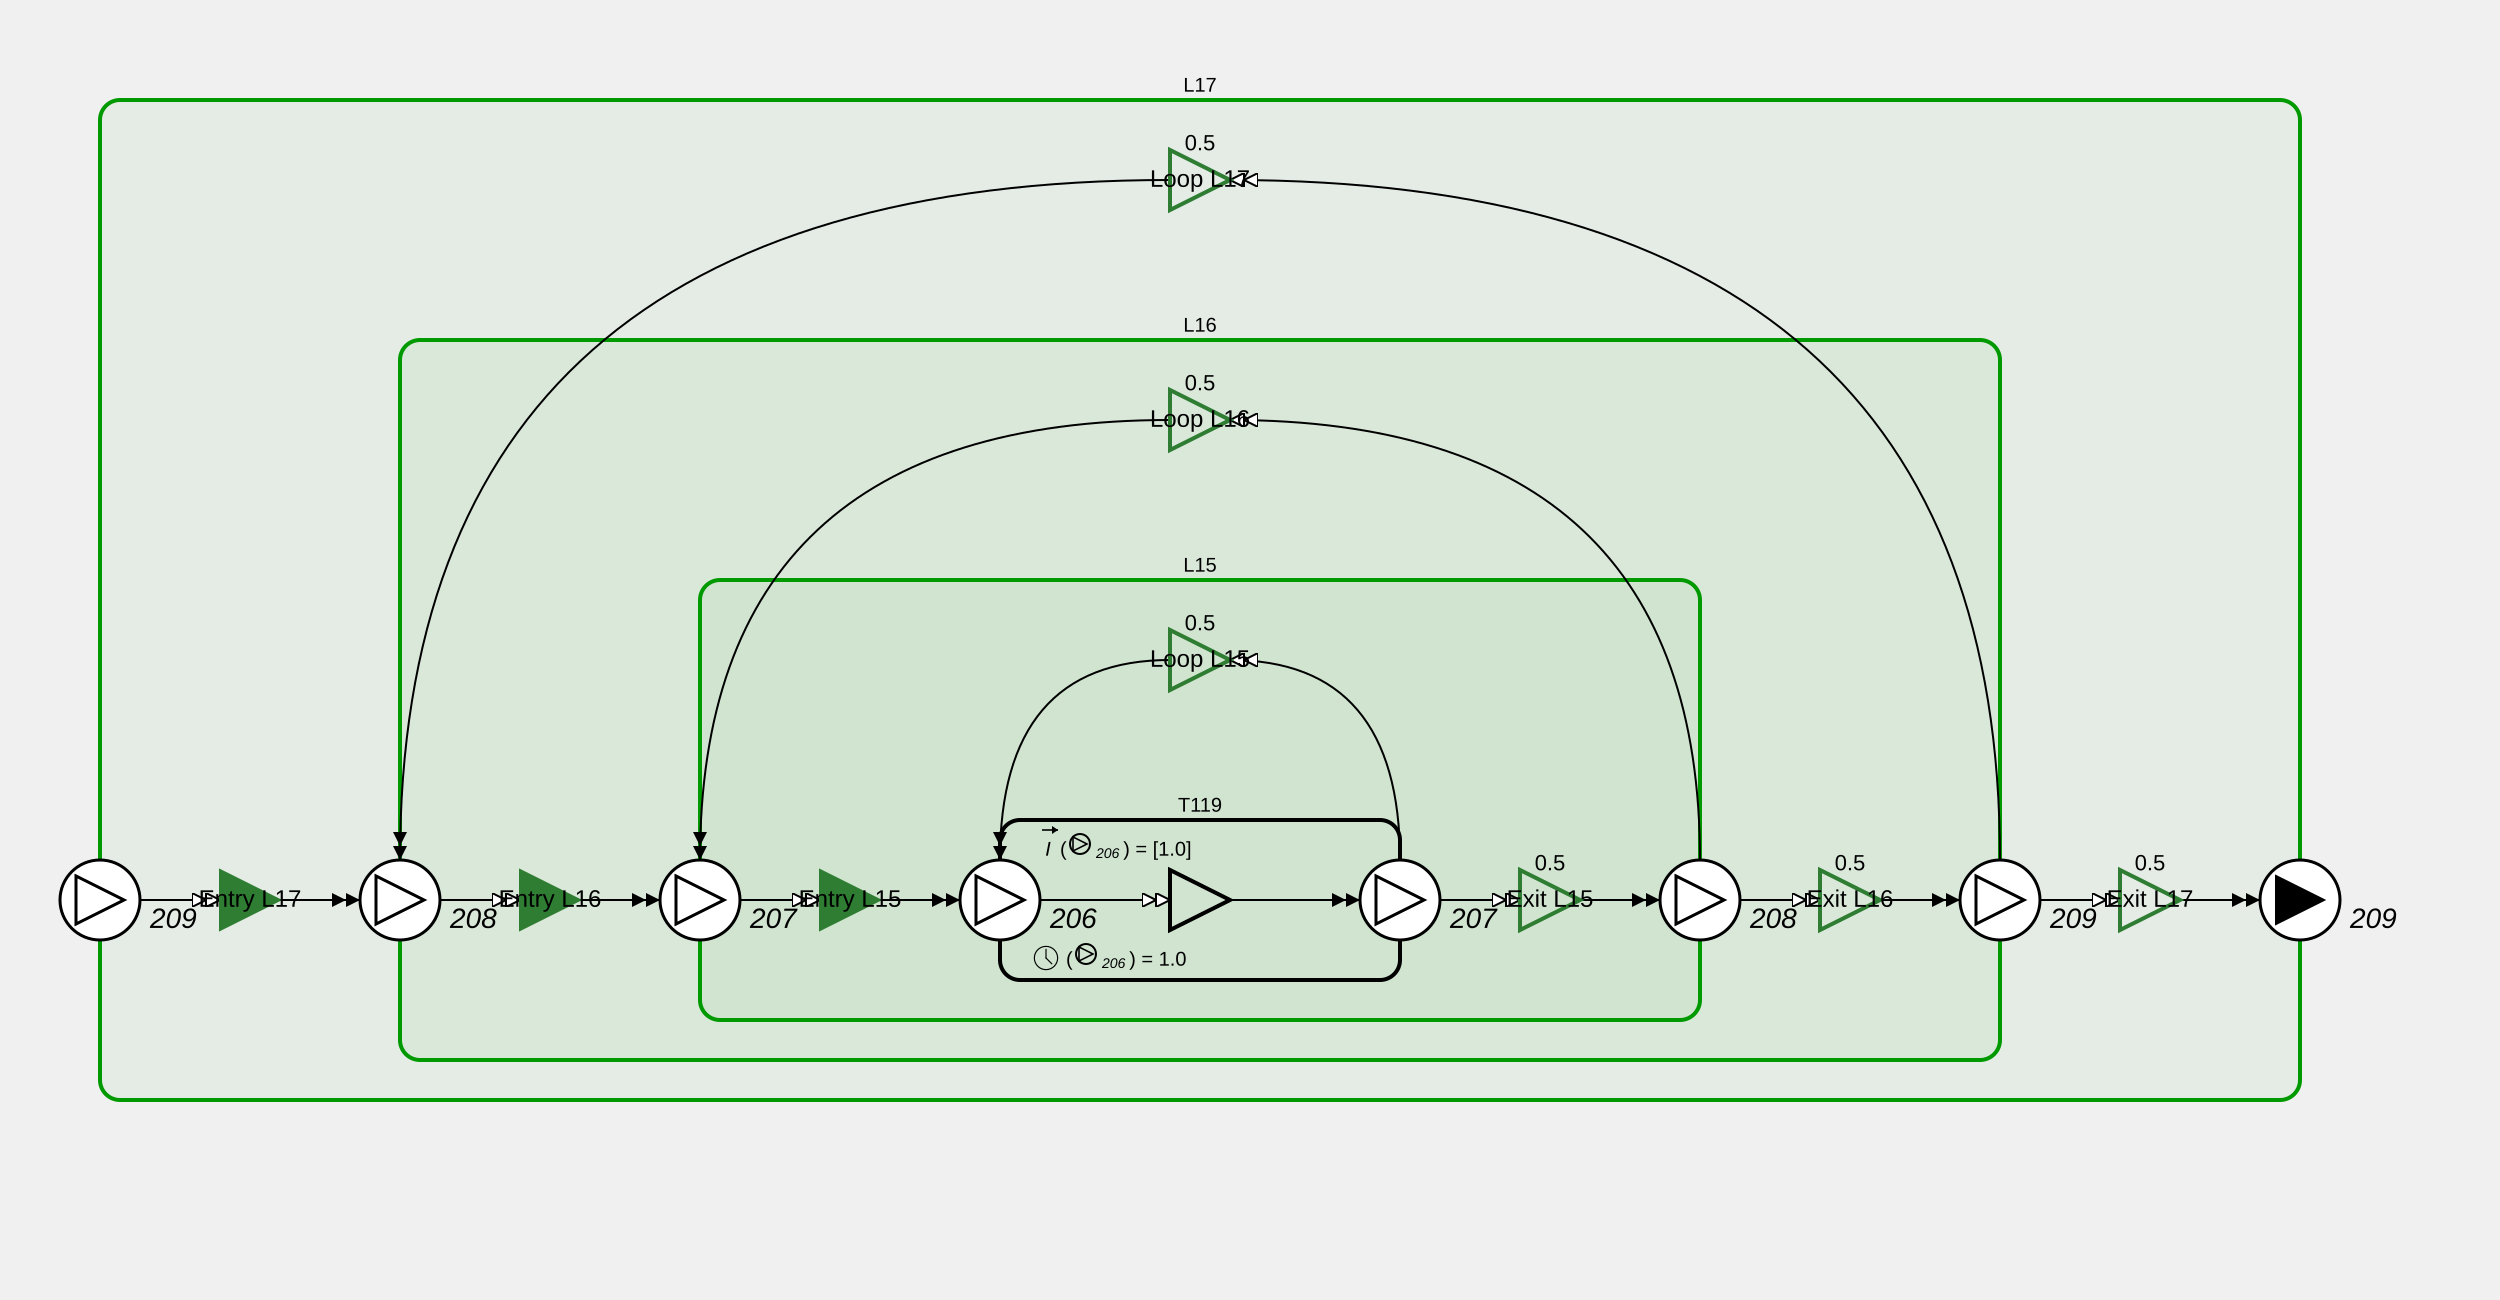
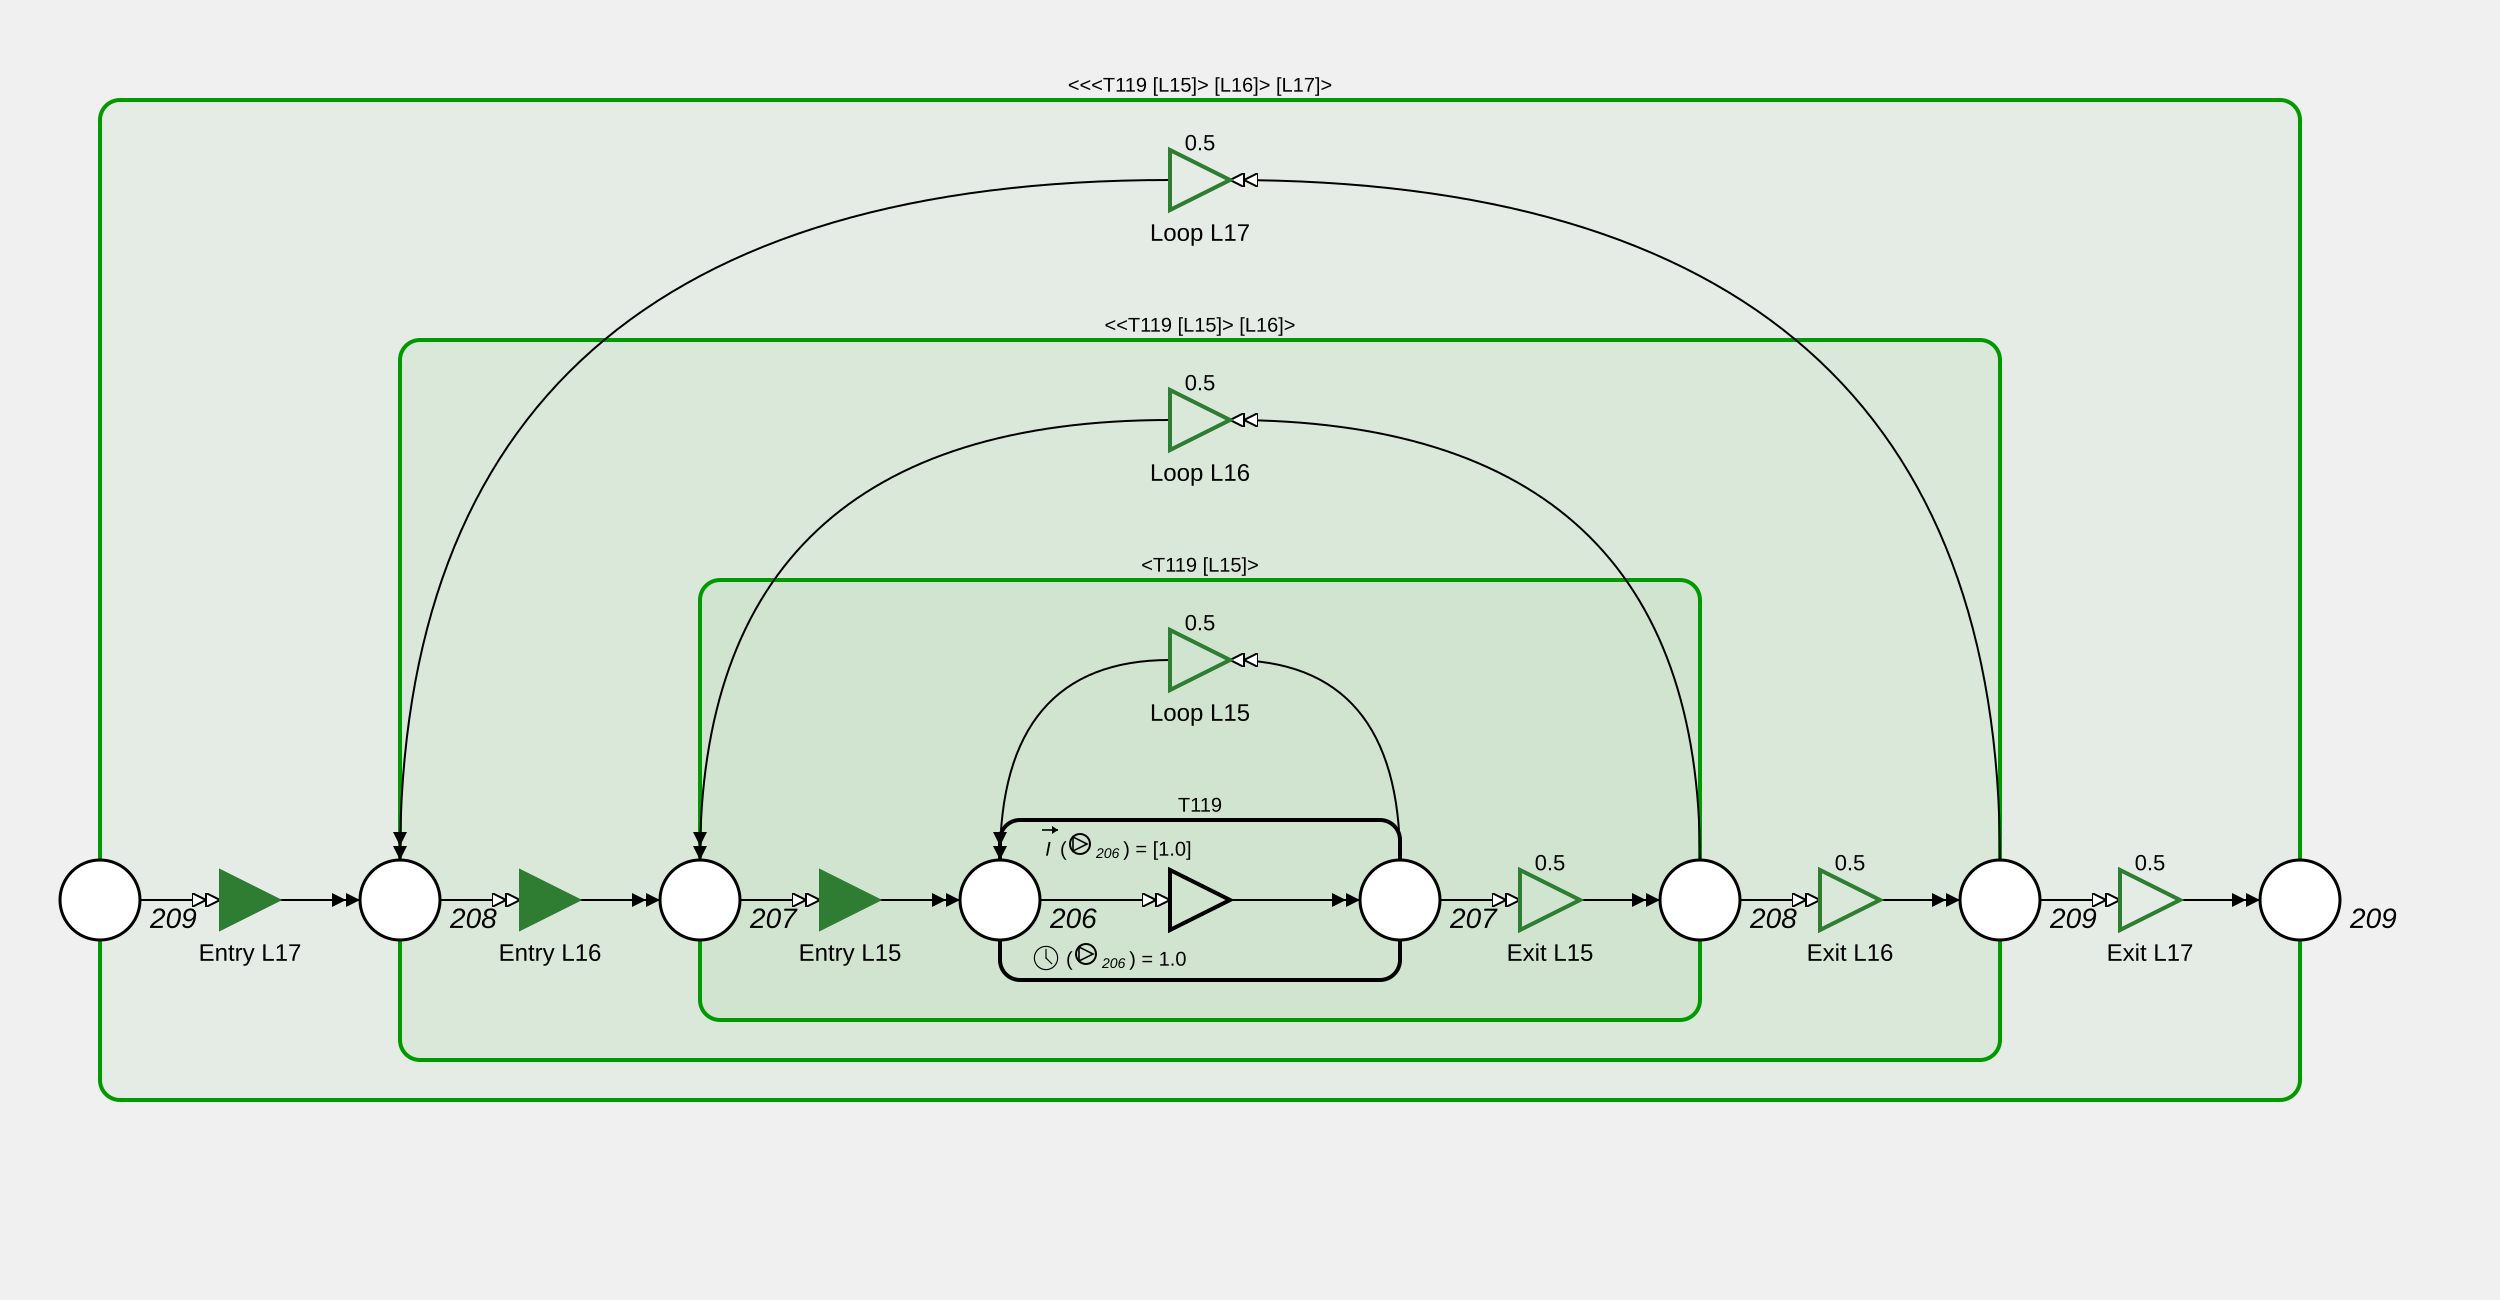
<svg xmlns="http://www.w3.org/2000/svg" width="1250" height="650" viewBox="0 0 1250 650">
  <style>
  .place { fill: white; stroke: black; stroke-width: 1.5; }
  .place.token { fill: rgba(0, 0, 0, 0.12); }
  .transition { fill: white; stroke: black; stroke-width: 1.5; }
  .region { fill: none; stroke: black; stroke-width: 2; rx: 10; }
  .arc { fill: none; stroke: black; stroke-width: 1; marker-end: url(#doubleArrowhead); }
  .arc-white { fill: none; stroke: black; stroke-width: 1; marker-end: url(#doubleArrowheadWhite); }
  .label { font-family: Arial; font-size: 12px; text-anchor: middle; dominant-baseline: middle; }
</style>
  <defs>
    <marker id="doubleArrowhead" markerWidth="15" markerHeight="7" refX="14" refY="3.5" orient="auto">
      <polygon points="0 0, 7 3.5, 0 7" fill="black" />
      <polygon points="7 0, 14 3.5, 7 7" fill="black" />
    </marker>
    <marker id="doubleArrowheadWhite" markerWidth="15" markerHeight="7" refX="14" refY="3.5" orient="auto">
      <polygon points="0 0, 7 3.5, 0 7" fill="white" stroke="black" stroke-width="1" />
      <polygon points="7 0, 14 3.5, 7 7" fill="white" stroke="black" stroke-width="1" />
    </marker>
  </defs>
  <rect x="50" y="50" width="1100" height="500" rx="10" style="fill: rgba(0, 153, 0, 0.05); stroke: #009900; stroke-width: 2; " />
-   <text x="600.0" y="43" class="label" style="font-size: 10px;">L17</text>
+   <text x="600.0" y="43" class="label" style="font-size: 10px;">&lt;&lt;&lt;T119 [L15]&gt; [L16]&gt; [L17]&gt;</text>
  <rect x="200.0" y="170" width="800" height="360" rx="10" style="fill: rgba(0, 153, 0, 0.05); stroke: #009900; stroke-width: 2; " />
-   <text x="600.0" y="163" class="label" style="font-size: 10px;">L16</text>
+   <text x="600.0" y="163" class="label" style="font-size: 10px;">&lt;&lt;T119 [L15]&gt; [L16]&gt;</text>
  <rect x="350.0" y="290" width="500" height="220" rx="10" style="fill: rgba(0, 153, 0, 0.05); stroke: #009900; stroke-width: 2; " />
-   <text x="600.0" y="283" class="label" style="font-size: 10px;">L15</text>
+   <text x="600.0" y="283" class="label" style="font-size: 10px;">&lt;T119 [L15]&gt;</text>
  <rect x="500.0" y="410" width="200" height="80" rx="10" style="fill: none; stroke: black; stroke-width: 2; " />
  <text x="600.0" y="403" class="label" style="font-size: 10px;">T119</text>
+   <path d="M520.0,450.0 L585.0,450.0" class="arc-white" />
+   <path d="M1000.0,430.0 Q1000.0,90 615.0,90" class="arc-white" />
+   <path d="M370.0,450.0 L410.0,450.0" class="arc-white" />
+   <path d="M440.0,450.0 L480.0,450.0" class="arc" />
+   <path d="M790.0,450.0 L830.0,450.0" class="arc" />
+   <path d="M700.0,430.0 Q700.0,330 615.0,330" class="arc-white" />
+   <path d="M290.0,450.0 L330.0,450.0" class="arc" />
+   <path d="M1090.0,450.0 L1130.0,450.0" class="arc" />
+   <path d="M850.0,430.0 Q850.0,210 615.0,210" class="arc-white" />
+   <path d="M870.0,450.0 L910.0,450.0" class="arc-white" />
+   <path d="M70.0,450.0 L110.0,450.0" class="arc-white" />
  <path d="M1020.0,450.0 L1060.0,450.0" class="arc-white" />
-   <path d="M700.0,430.0 Q700.0,330 615.0,330" class="arc-white" />
+   <path d="M585.0,330 Q500.0,330 500.0,430.0" class="arc" />
+   <path d="M585.0,210 Q350.0,210 350.0,430.0" class="arc" />
+   <path d="M220.0,450.0 L260.0,450.0" class="arc-white" />
+   <path d="M140.0,450.0 L180.0,450.0" class="arc" />
+   <path d="M615.0,450.0 L680.0,450.0" class="arc" />
  <path d="M585.0,90 Q200.0,90 200.0,430.0" class="arc" />
-   <path d="M870.0,450.0 L910.0,450.0" class="arc-white" />
-   <path d="M1090.0,450.0 L1130.0,450.0" class="arc" />
-   <path d="M585.0,210 Q350.0,210 350.0,430.0" class="arc" />
-   <path d="M290.0,450.0 L330.0,450.0" class="arc" />
-   <path d="M850.0,430.0 Q850.0,210 615.0,210" class="arc-white" />
-   <path d="M1000.0,430.0 Q1000.0,90 615.0,90" class="arc-white" />
-   <path d="M140.0,450.0 L180.0,450.0" class="arc" />
-   <path d="M70.0,450.0 L110.0,450.0" class="arc-white" />
  <path d="M720.0,450.0 L760.0,450.0" class="arc-white" />
-   <path d="M520.0,450.0 L585.0,450.0" class="arc-white" />
-   <path d="M220.0,450.0 L260.0,450.0" class="arc-white" />
-   <path d="M585.0,330 Q500.0,330 500.0,430.0" class="arc" />
-   <path d="M790.0,450.0 L830.0,450.0" class="arc" />
-   <path d="M440.0,450.0 L480.0,450.0" class="arc" />
-   <path d="M615.0,450.0 L680.0,450.0" class="arc" />
-   <path d="M370.0,450.0 L410.0,450.0" class="arc-white" />
  <path d="M940.0,450.0 L980.0,450.0" class="arc" />
-   <circle cx="1150" cy="450.0" r="20" class="place" />
-   <polygon points="1138,438.0 1162,450.0 1138,462.0" style="fill: black; stroke: black" />
-   <text x="1175" y="460.0" class="label" style="font-style: italic; font-size: 14px; text-anchor: start;">209</text>
-   <circle cx="200.0" cy="450.0" r="20" class="place" />
-   <polygon points="188.0,438.0 212.0,450.0 188.0,462.0" style="fill: none; stroke: black; stroke-width: 1.5" />
-   <text x="225.0" y="460.0" class="label" style="font-style: italic; font-size: 14px; text-anchor: start;">208</text>
-   <circle cx="700.0" cy="450.0" r="20" class="place" />
-   <polygon points="688.0,438.0 712.0,450.0 688.0,462.0" style="fill: none; stroke: black; stroke-width: 1.5" />
-   <text x="725.0" y="460.0" class="label" style="font-style: italic; font-size: 14px; text-anchor: start;">207</text>
  <circle cx="1000.0" cy="450.0" r="20" class="place" />
-   <polygon points="988.0,438.0 1012.0,450.0 988.0,462.0" style="fill: none; stroke: black; stroke-width: 1.5" />
  <text x="1025.0" y="460.0" class="label" style="font-style: italic; font-size: 14px; text-anchor: start;">209</text>
  <circle cx="500.0" cy="450.0" r="20" class="place" />
-   <polygon points="488.0,438.0 512.0,450.0 488.0,462.0" style="fill: none; stroke: black; stroke-width: 1.5" />
  <text x="525.0" y="460.0" class="label" style="font-style: italic; font-size: 14px; text-anchor: start;">206</text>
+   <circle cx="850.0" cy="450.0" r="20" class="place" />
+   <text x="875.0" y="460.0" class="label" style="font-style: italic; font-size: 14px; text-anchor: start;">208</text>
+   <circle cx="350.0" cy="450.0" r="20" class="place" />
+   <text x="375.0" y="460.0" class="label" style="font-style: italic; font-size: 14px; text-anchor: start;">207</text>
  <circle cx="50" cy="450.0" r="20" class="place" />
-   <polygon points="38,438.0 62,450.0 38,462.0" style="fill: none; stroke: black; stroke-width: 1.5" />
  <text x="75" y="460.0" class="label" style="font-style: italic; font-size: 14px; text-anchor: start;">209</text>
-   <circle cx="350.0" cy="450.0" r="20" class="place" />
-   <polygon points="338.0,438.0 362.0,450.0 338.0,462.0" style="fill: none; stroke: black; stroke-width: 1.5" />
-   <text x="375.0" y="460.0" class="label" style="font-style: italic; font-size: 14px; text-anchor: start;">207</text>
-   <circle cx="850.0" cy="450.0" r="20" class="place" />
-   <polygon points="838.0,438.0 862.0,450.0 838.0,462.0" style="fill: none; stroke: black; stroke-width: 1.5" />
-   <text x="875.0" y="460.0" class="label" style="font-style: italic; font-size: 14px; text-anchor: start;">208</text>
+   <circle cx="200.0" cy="450.0" r="20" class="place" />
+   <text x="225.0" y="460.0" class="label" style="font-style: italic; font-size: 14px; text-anchor: start;">208</text>
+   <circle cx="1150" cy="450.0" r="20" class="place" />
+   <text x="1175" y="460.0" class="label" style="font-style: italic; font-size: 14px; text-anchor: start;">209</text>
+   <circle cx="700.0" cy="450.0" r="20" class="place" />
+   <text x="725.0" y="460.0" class="label" style="font-style: italic; font-size: 14px; text-anchor: start;">207</text>
+   <polygon points="410.0,435.0 440.0,450.0 410.0,465.0" style="fill: #2E7D32; stroke: #2E7D32" />
+   <text x="425.0" y="477.0" class="label">Entry L15</text>
+   <polygon points="585.0,195 615.0,210 585.0,225" style="fill: none; stroke: #2E7D32; stroke-width: 2" />
+   <text x="600.0" y="192" class="label" style="font-size: 11px; fill: black; text-anchor: middle;">0.5</text>
+   <text x="600.0" y="237" class="label">Loop L16</text>
+   <polygon points="585.0,315 615.0,330 585.0,345" style="fill: none; stroke: #2E7D32; stroke-width: 2" />
+   <text x="600.0" y="312" class="label" style="font-size: 11px; fill: black; text-anchor: middle;">0.5</text>
+   <text x="600.0" y="357" class="label">Loop L15</text>
+   <polygon points="760.0,435.0 790.0,450.0 760.0,465.0" style="fill: none; stroke: #2E7D32; stroke-width: 2" />
+   <text x="775.0" y="432.0" class="label" style="font-size: 11px; fill: black; text-anchor: middle;">0.5</text>
+   <text x="775.0" y="477.0" class="label">Exit L15</text>
+   <polygon points="1060.0,435.0 1090.0,450.0 1060.0,465.0" style="fill: none; stroke: #2E7D32; stroke-width: 2" />
+   <text x="1075.0" y="432.0" class="label" style="font-size: 11px; fill: black; text-anchor: middle;">0.5</text>
+   <text x="1075.0" y="477.0" class="label">Exit L17</text>
+   <polygon points="110.0,435.0 140.0,450.0 110.0,465.0" style="fill: #2E7D32; stroke: #2E7D32" />
+   <text x="125.0" y="477.0" class="label">Entry L17</text>
  <polygon points="910.0,435.0 940.0,450.0 910.0,465.0" style="fill: none; stroke: #2E7D32; stroke-width: 2" />
  <text x="925.0" y="432.0" class="label" style="font-size: 11px; fill: black; text-anchor: middle;">0.5</text>
-   <text x="925.0" y="450.0" class="label">Exit L16</text>
-   <polygon points="760.0,435.0 790.0,450.0 760.0,465.0" style="fill: none; stroke: #2E7D32; stroke-width: 2" />
-   <text x="775.0" y="432.0" class="label" style="font-size: 11px; fill: black; text-anchor: middle;">0.5</text>
-   <text x="775.0" y="450.0" class="label">Exit L15</text>
-   <polygon points="585.0,315 615.0,330 585.0,345" style="fill: none; stroke: #2E7D32; stroke-width: 2" />
-   <text x="600.0" y="312" class="label" style="font-size: 11px; fill: black; text-anchor: middle;">0.5</text>
-   <text x="600.0" y="330" class="label">Loop L15</text>
-   <polygon points="110.0,435.0 140.0,450.0 110.0,465.0" style="fill: #2E7D32; stroke: #2E7D32" />
-   <text x="125.0" y="450.0" class="label">Entry L17</text>
+   <text x="925.0" y="477.0" class="label">Exit L16</text>
+   <polygon points="585.0,75 615.0,90 585.0,105" style="fill: none; stroke: #2E7D32; stroke-width: 2" />
+   <text x="600.0" y="72" class="label" style="font-size: 11px; fill: black; text-anchor: middle;">0.5</text>
+   <text x="600.0" y="117" class="label">Loop L17</text>
  <polygon points="585.0,435.0 615.0,450.0 585.0,465.0" style="fill: none; stroke: black; stroke-width: 2" />
  <text x="524.0" y="425.0" class="label" style="font-size: 10px; font-style: italic">I</text>
  <line x1="521.0" y1="415.0" x2="529.0" y2="415.0" style="stroke: black; stroke-width: 0.8" />
  <polygon points="529.0,415.0 526.0,413.0 526.0,417.0" style="fill: black" />
  <text x="530.0" y="425.0" class="label" style="font-size: 10px; text-anchor: start;">(</text>
  <circle cx="540.0" cy="422.0" r="5" style="fill: none; stroke: black; stroke-width: 1" />
  <polygon points="536.5,418.5 543.5,422.0 536.5,425.5" style="fill: none; stroke: black; stroke-width: 0.8" />
  <text x="548.0" y="427.0" class="label" style="font-size: 7px; font-style: italic; text-anchor: start;">206</text>
  <text x="561.6" y="425.0" class="label" style="font-size: 10px; text-anchor: start;">) = [1.0]</text>
  <svg x="515.0" y="471.0" width="16" height="16" viewBox="-0.55 -0.55 1.1 1.1" fill="none" stroke="currentColor" stroke-width="0.04" stroke-linecap="round" stroke-linejoin="round" style="color:black">
    <circle cx="0" cy="0" r="0.4" />
    <line x1="0" y1="0" x2="0" y2="-0.3" />
    <line x1="0" y1="0" x2="0.2" y2="0.2" />
  </svg>
  <text x="533.0" y="480.0" class="label" style="font-size: 10px; text-anchor: start;">(</text>
  <circle cx="543.0" cy="477.0" r="5" style="fill: none; stroke: black; stroke-width: 1" />
  <polygon points="539.5,473.5 546.5,477.0 539.5,480.5" style="fill: none; stroke: black; stroke-width: 0.8" />
  <text x="551.0" y="482.0" class="label" style="font-size: 7px; font-style: italic; text-anchor: start;">206</text>
  <text x="564.6" y="480.0" class="label" style="font-size: 10px; text-anchor: start;">) = 1.0</text>
-   <polygon points="585.0,75 615.0,90 585.0,105" style="fill: none; stroke: #2E7D32; stroke-width: 2" />
-   <text x="600.0" y="72" class="label" style="font-size: 11px; fill: black; text-anchor: middle;">0.5</text>
-   <text x="600.0" y="90" class="label">Loop L17</text>
-   <polygon points="1060.0,435.0 1090.0,450.0 1060.0,465.0" style="fill: none; stroke: #2E7D32; stroke-width: 2" />
-   <text x="1075.0" y="432.0" class="label" style="font-size: 11px; fill: black; text-anchor: middle;">0.5</text>
-   <text x="1075.0" y="450.0" class="label">Exit L17</text>
-   <polygon points="585.0,195 615.0,210 585.0,225" style="fill: none; stroke: #2E7D32; stroke-width: 2" />
-   <text x="600.0" y="192" class="label" style="font-size: 11px; fill: black; text-anchor: middle;">0.5</text>
-   <text x="600.0" y="210" class="label">Loop L16</text>
  <polygon points="260.0,435.0 290.0,450.0 260.0,465.0" style="fill: #2E7D32; stroke: #2E7D32" />
-   <text x="275.0" y="450.0" class="label">Entry L16</text>
-   <polygon points="410.0,435.0 440.0,450.0 410.0,465.0" style="fill: #2E7D32; stroke: #2E7D32" />
-   <text x="425.0" y="450.0" class="label">Entry L15</text>
+   <text x="275.0" y="477.0" class="label">Entry L16</text>
</svg>
